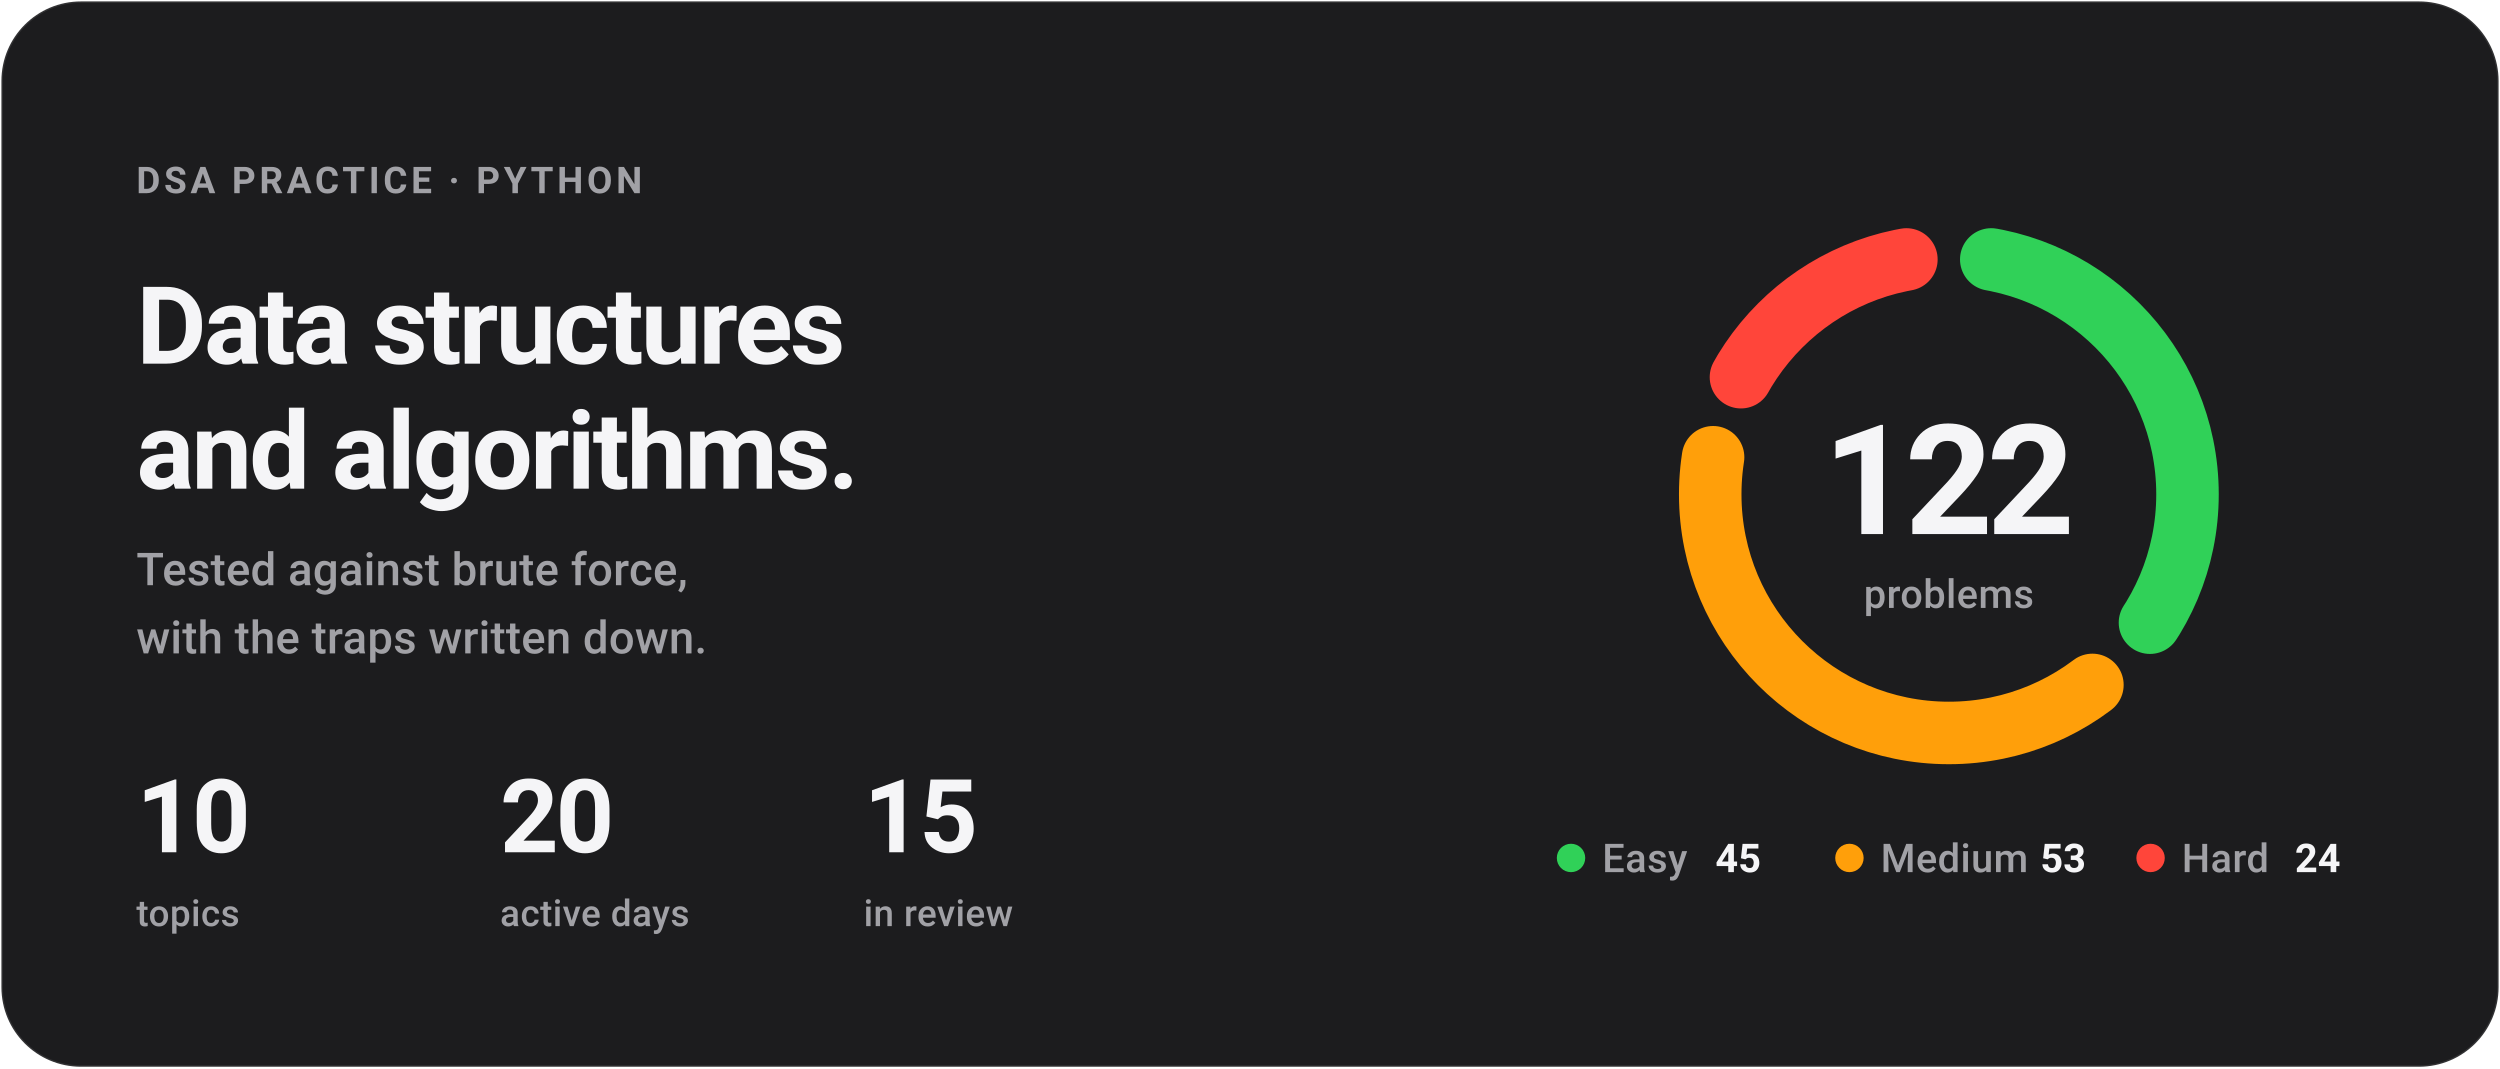
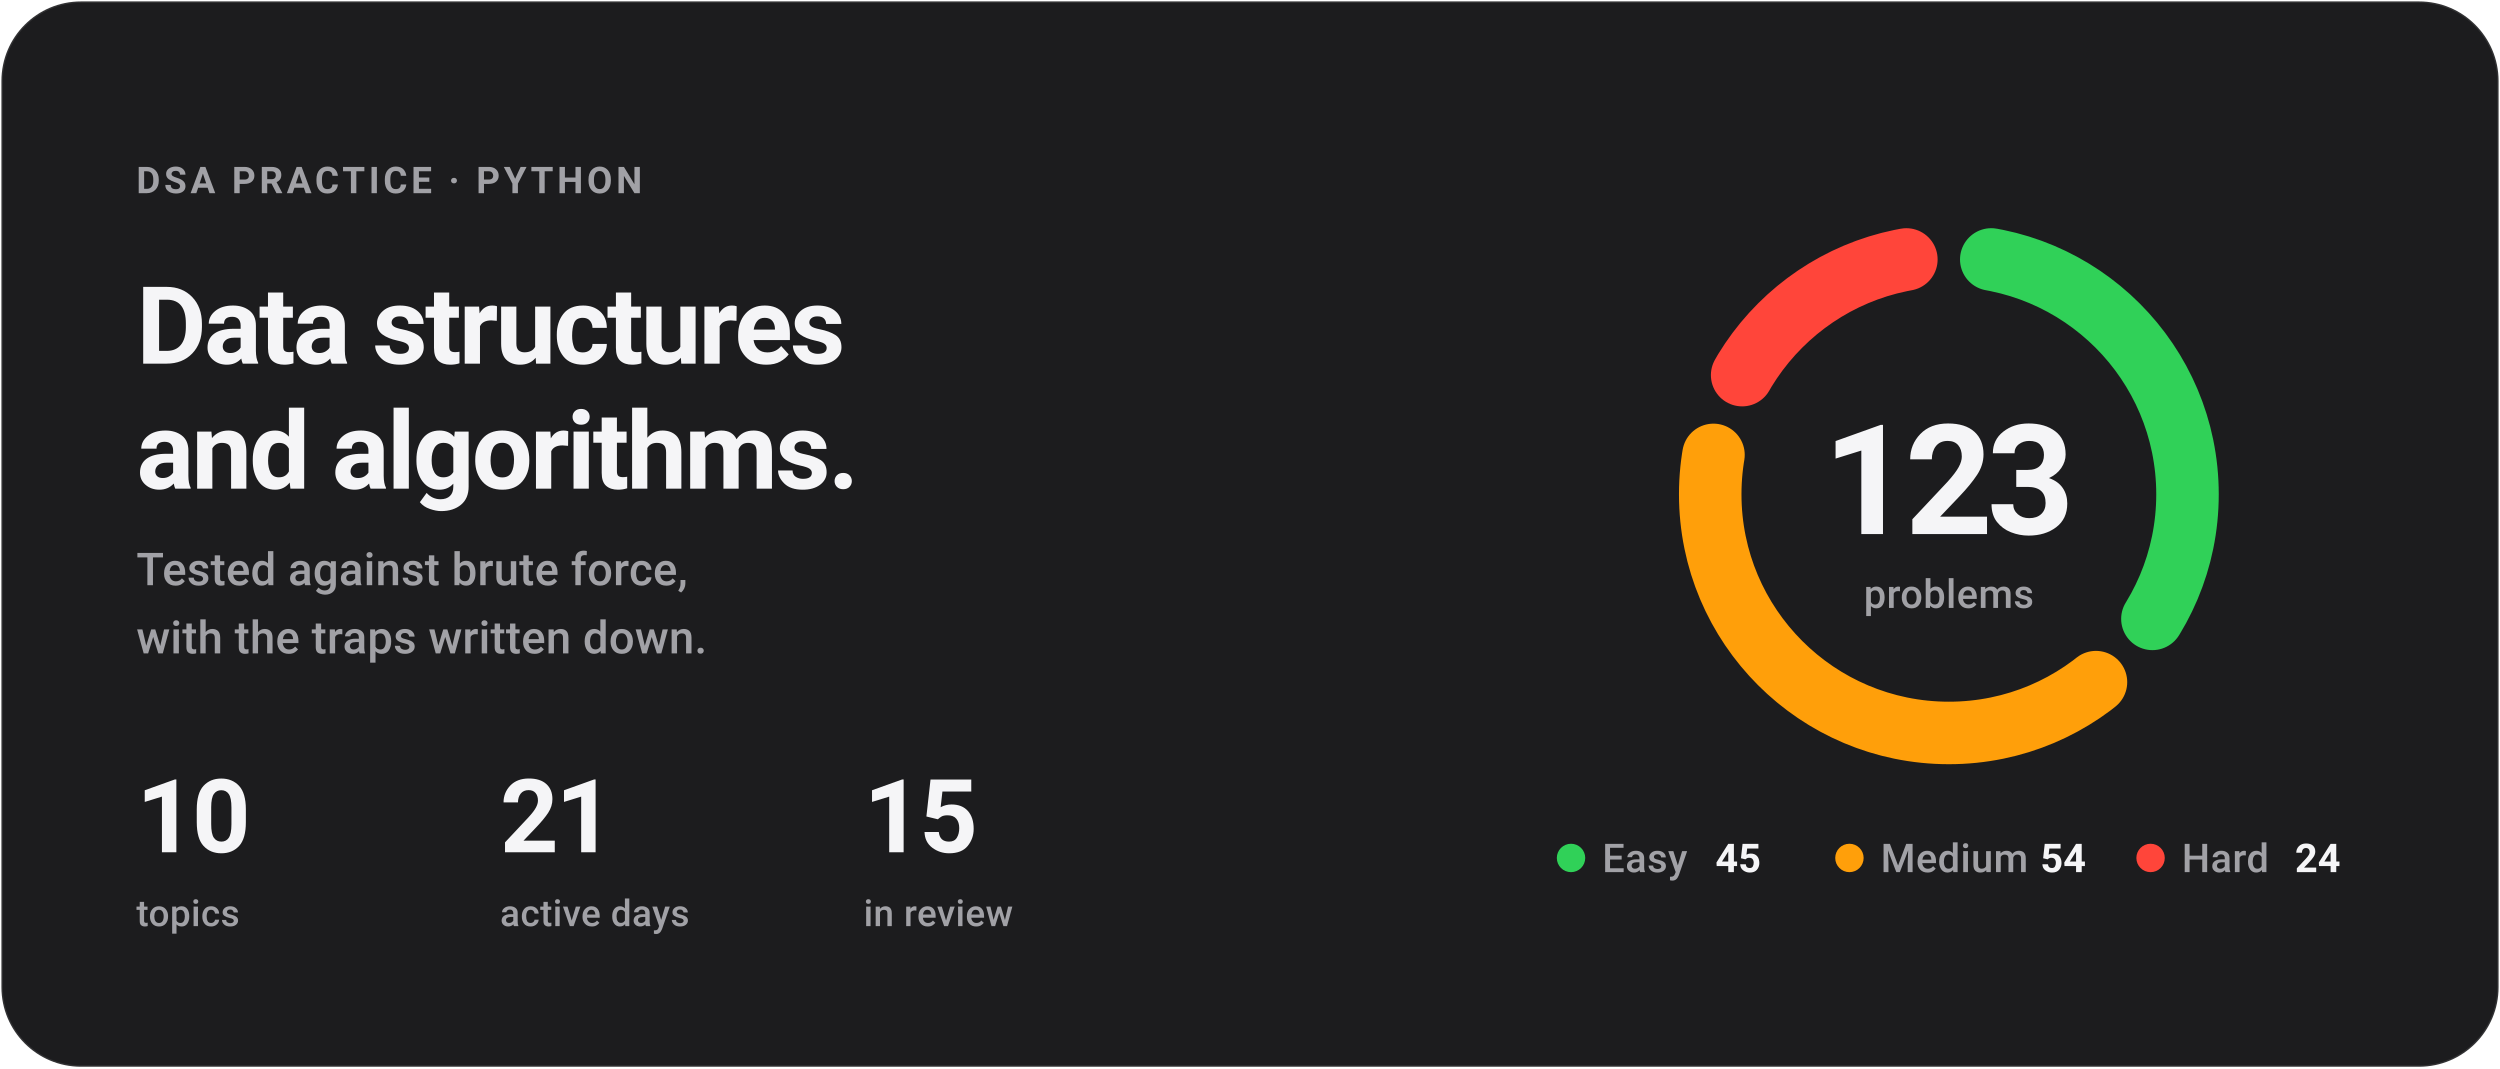
<svg xmlns="http://www.w3.org/2000/svg" width="880" height="376" viewBox="0 0 880 376" role="img" aria-labelledby="t d">
  <defs>
    <style>
text { font-family: -apple-system, BlinkMacSystemFont, "SF Pro Display", "SF Pro Text", "Segoe UI Variable Display", "Segoe UI", system-ui, Roboto, Helvetica, Arial, sans-serif; }
.num { font-variant-numeric: tabular-nums; }
@keyframes grow { from { transform: scaleX(0); } to { transform: scaleX(1); } }
@keyframes rise { from { transform: scaleY(0); } to { transform: scaleY(1); } }
@keyframes pop { from { opacity: 0; transform: scale(.92); } to { opacity: 1; transform: scale(1); } }
@keyframes fade { from { opacity: 0; transform: translateY(6px); } to { opacity: 1; transform: translateY(0); } }
.grow { transform-box: fill-box; transform-origin: 0% 50%; animation: grow .8s cubic-bezier(.22,1,.36,1) both; }
.rise { transform-box: fill-box; transform-origin: 50% 100%; animation: rise .8s cubic-bezier(.22,1,.36,1) both; }
.pop { transform-box: fill-box; transform-origin: 50% 50%; animation: pop .8s cubic-bezier(.22,1,.36,1) both; }
.fade { animation: fade .7s cubic-bezier(.22,1,.36,1) both; }
@media (prefers-reduced-motion: reduce) { .grow, .rise, .pop { transform-box: fill-box; transform-origin: 50% 50%; animation: pop .8s cubic-bezier(.22,1,.36,1) both; }
.fade { animation: none; } }
</style>
    <linearGradient id="acc" x1="0" y1="0" x2="1" y2="0">
      <stop offset="0" stop-color="#0A84FF" />
      <stop offset="1" stop-color="#64D2FF" />
    </linearGradient>
    <linearGradient id="accv" x1="0" y1="1" x2="0" y2="0">
      <stop offset="0" stop-color="#0A84FF" />
      <stop offset="1" stop-color="#64D2FF" />
    </linearGradient>
  </defs>
  <rect x="0.5" y="0.5" width="879" height="375" rx="28" fill="#1C1C1E" stroke="rgba(255,255,255,0.10)" />
  <text x="48" y="68" font-size="13" font-weight="600" fill="#A1A1A6" text-anchor="start" letter-spacing="0.1em">DSA PRACTICE  ·  PYTHON</text>
  <text x="48" y="128" font-size="38" font-weight="700" fill="#F5F5F7" text-anchor="start" letter-spacing="-0.025em" class="fade" style="animation-delay:0ms">Data structures</text>
  <text x="48" y="172" font-size="38" font-weight="700" fill="#F5F5F7" text-anchor="start" letter-spacing="-0.025em" class="fade" style="animation-delay:40ms">and algorithms.</text>
  <text x="48" y="206" font-size="16" font-weight="500" fill="#A1A1A6" text-anchor="start" letter-spacing="0.005em" class="fade" style="animation-delay:80ms">Tested against brute force,</text>
  <text x="48" y="230" font-size="16" font-weight="500" fill="#A1A1A6" text-anchor="start" letter-spacing="0.005em" class="fade" style="animation-delay:100ms">with the traps written down.</text>
  <text x="48" y="300" font-size="36" font-weight="650" fill="#F5F5F7" text-anchor="start" letter-spacing="-0.03em" class="num fade" style="animation-delay:140ms">10</text>
  <text x="48" y="326" font-size="13" font-weight="500" fill="#A1A1A6" text-anchor="start" letter-spacing="0.01em" class="fade" style="animation-delay:160ms">topics</text>
-   <text x="176" y="300" font-size="36" font-weight="650" fill="#F5F5F7" text-anchor="start" letter-spacing="-0.03em" class="num fade" style="animation-delay:200ms">20</text>
+   <text x="176" y="300" font-size="36" font-weight="650" fill="#F5F5F7" text-anchor="start" letter-spacing="-0.03em" class="num fade" style="animation-delay:200ms">21</text>
  <text x="176" y="326" font-size="13" font-weight="500" fill="#A1A1A6" text-anchor="start" letter-spacing="0.01em" class="fade" style="animation-delay:220ms">active days</text>
  <text x="304" y="300" font-size="36" font-weight="650" fill="#F5F5F7" text-anchor="start" letter-spacing="-0.03em" class="num fade" style="animation-delay:260ms">15</text>
  <text x="304" y="326" font-size="13" font-weight="500" fill="#A1A1A6" text-anchor="start" letter-spacing="0.01em" class="fade" style="animation-delay:280ms">in review</text>
  <g class="pop" style="animation-delay:80ms">
-     <circle cx="686" cy="174" r="84" fill="none" stroke="#30D158" stroke-width="22" stroke-linecap="round" stroke-dasharray="164.68 527.79" stroke-dashoffset="-15.00" transform="rotate(-90 686 174)" />
-     <circle cx="686" cy="174" r="84" fill="none" stroke="#FF9F0A" stroke-width="22" stroke-linecap="round" stroke-dasharray="199.28 527.79" stroke-dashoffset="-209.68" transform="rotate(-90 686 174)" />
-     <circle cx="686" cy="174" r="84" fill="none" stroke="#FF453A" stroke-width="22" stroke-linecap="round" stroke-dasharray="73.83 527.79" stroke-dashoffset="-438.96" transform="rotate(-90 686 174)" />
+     <circle cx="686" cy="174" r="84" fill="none" stroke="#30D158" stroke-width="22" stroke-linecap="round" stroke-dasharray="163.09 527.79" stroke-dashoffset="-15.00" transform="rotate(-90 686 174)" />
+     <circle cx="686" cy="174" r="84" fill="none" stroke="#FF9F0A" stroke-width="22" stroke-linecap="round" stroke-dasharray="201.71 527.79" stroke-dashoffset="-208.09" transform="rotate(-90 686 174)" />
+     <circle cx="686" cy="174" r="84" fill="none" stroke="#FF453A" stroke-width="22" stroke-linecap="round" stroke-dasharray="72.98 527.79" stroke-dashoffset="-439.80" transform="rotate(-90 686 174)" />
  </g>
-   <text x="686" y="188" font-size="54" font-weight="700" fill="#F5F5F7" text-anchor="middle" letter-spacing="-0.04em" class="num fade" style="animation-delay:0ms">122</text>
+   <text x="686" y="188" font-size="54" font-weight="700" fill="#F5F5F7" text-anchor="middle" letter-spacing="-0.04em" class="num fade" style="animation-delay:0ms">123</text>
  <text x="686" y="214" font-size="14" font-weight="500" fill="#A1A1A6" text-anchor="middle" letter-spacing="0.01em" class="fade" style="animation-delay:60ms">problems</text>
  <circle cx="553" cy="302" r="5" fill="#30D158" />
  <text x="564" y="307" font-size="14" font-weight="500" fill="#A1A1A6" text-anchor="start" letter-spacing="0.01em">Easy</text>
  <text x="603.8" y="307" font-size="14" font-weight="650" fill="#F5F5F7" text-anchor="start" letter-spacing="0.0em" class="num">45</text>
  <circle cx="651" cy="302" r="5" fill="#FF9F0A" />
  <text x="662" y="307" font-size="14" font-weight="500" fill="#A1A1A6" text-anchor="start" letter-spacing="0.01em">Medium</text>
-   <text x="718.2" y="307" font-size="14" font-weight="650" fill="#F5F5F7" text-anchor="start" letter-spacing="0.0em" class="num">53</text>
+   <text x="718.2" y="307" font-size="14" font-weight="650" fill="#F5F5F7" text-anchor="start" letter-spacing="0.0em" class="num">54</text>
  <circle cx="757" cy="302" r="5" fill="#FF453A" />
  <text x="768" y="307" font-size="14" font-weight="500" fill="#A1A1A6" text-anchor="start" letter-spacing="0.01em">Hard</text>
  <text x="807.8" y="307" font-size="14" font-weight="650" fill="#F5F5F7" text-anchor="start" letter-spacing="0.0em" class="num">24</text>
</svg>
